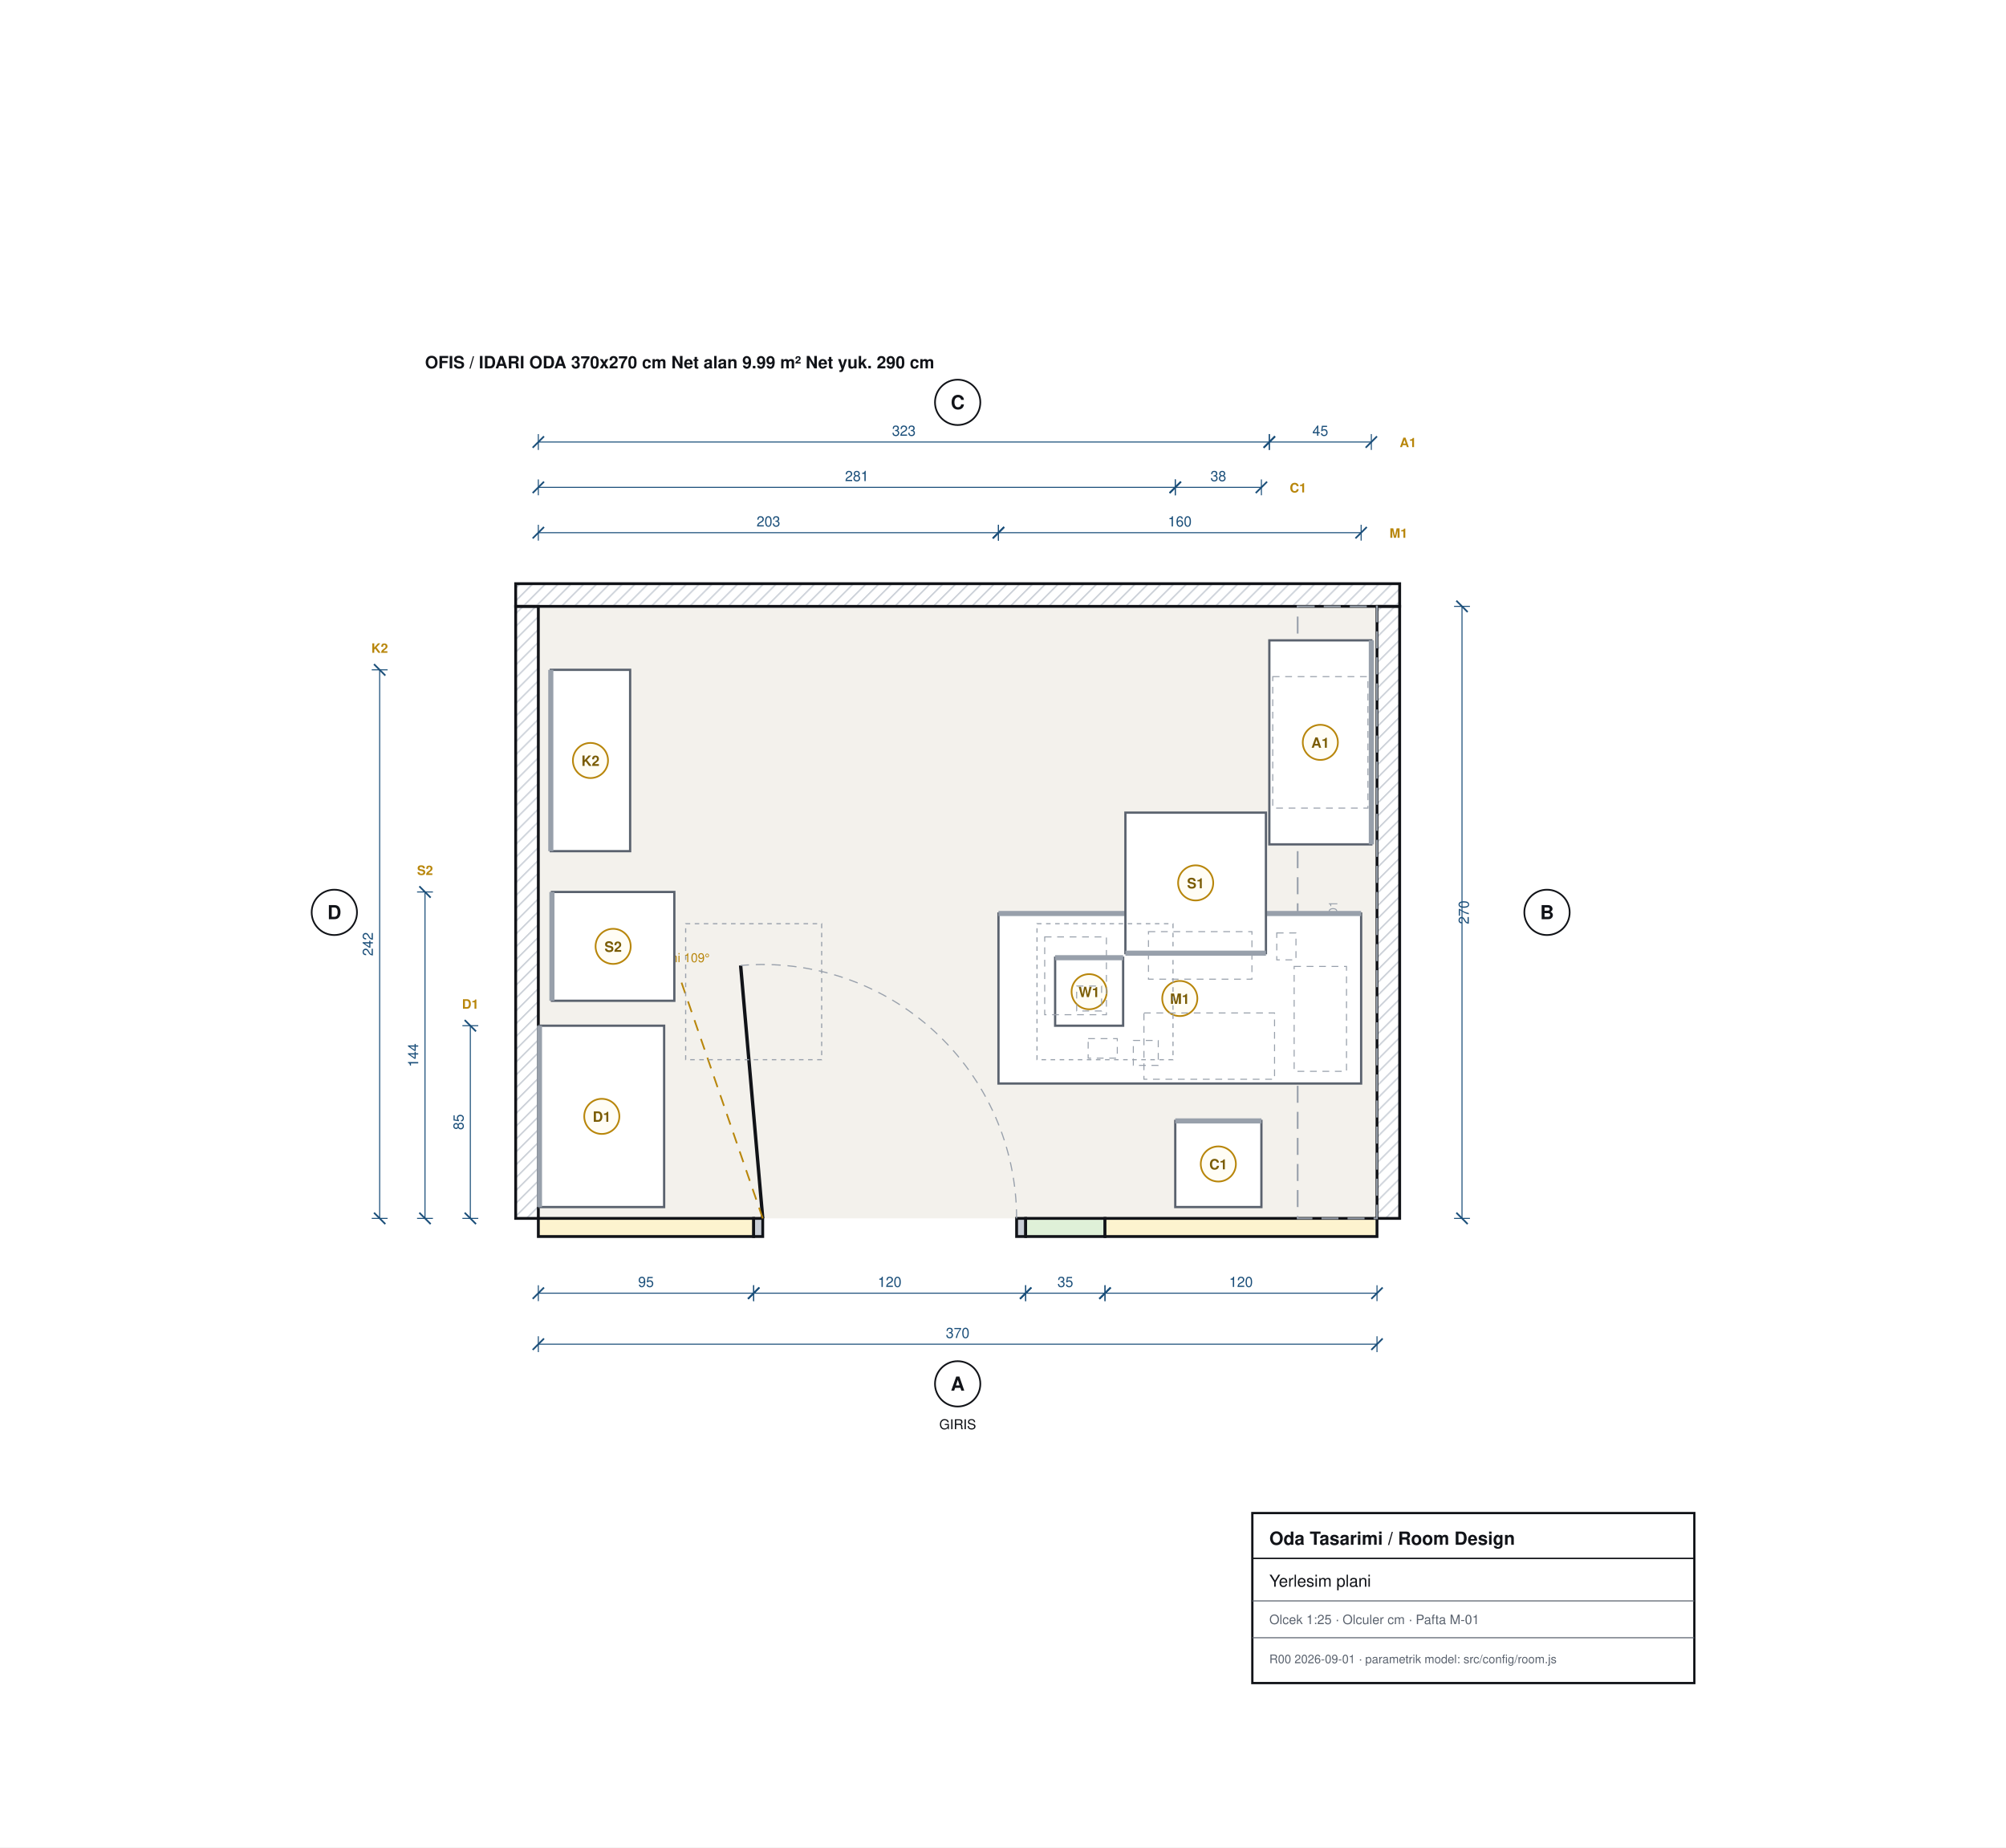
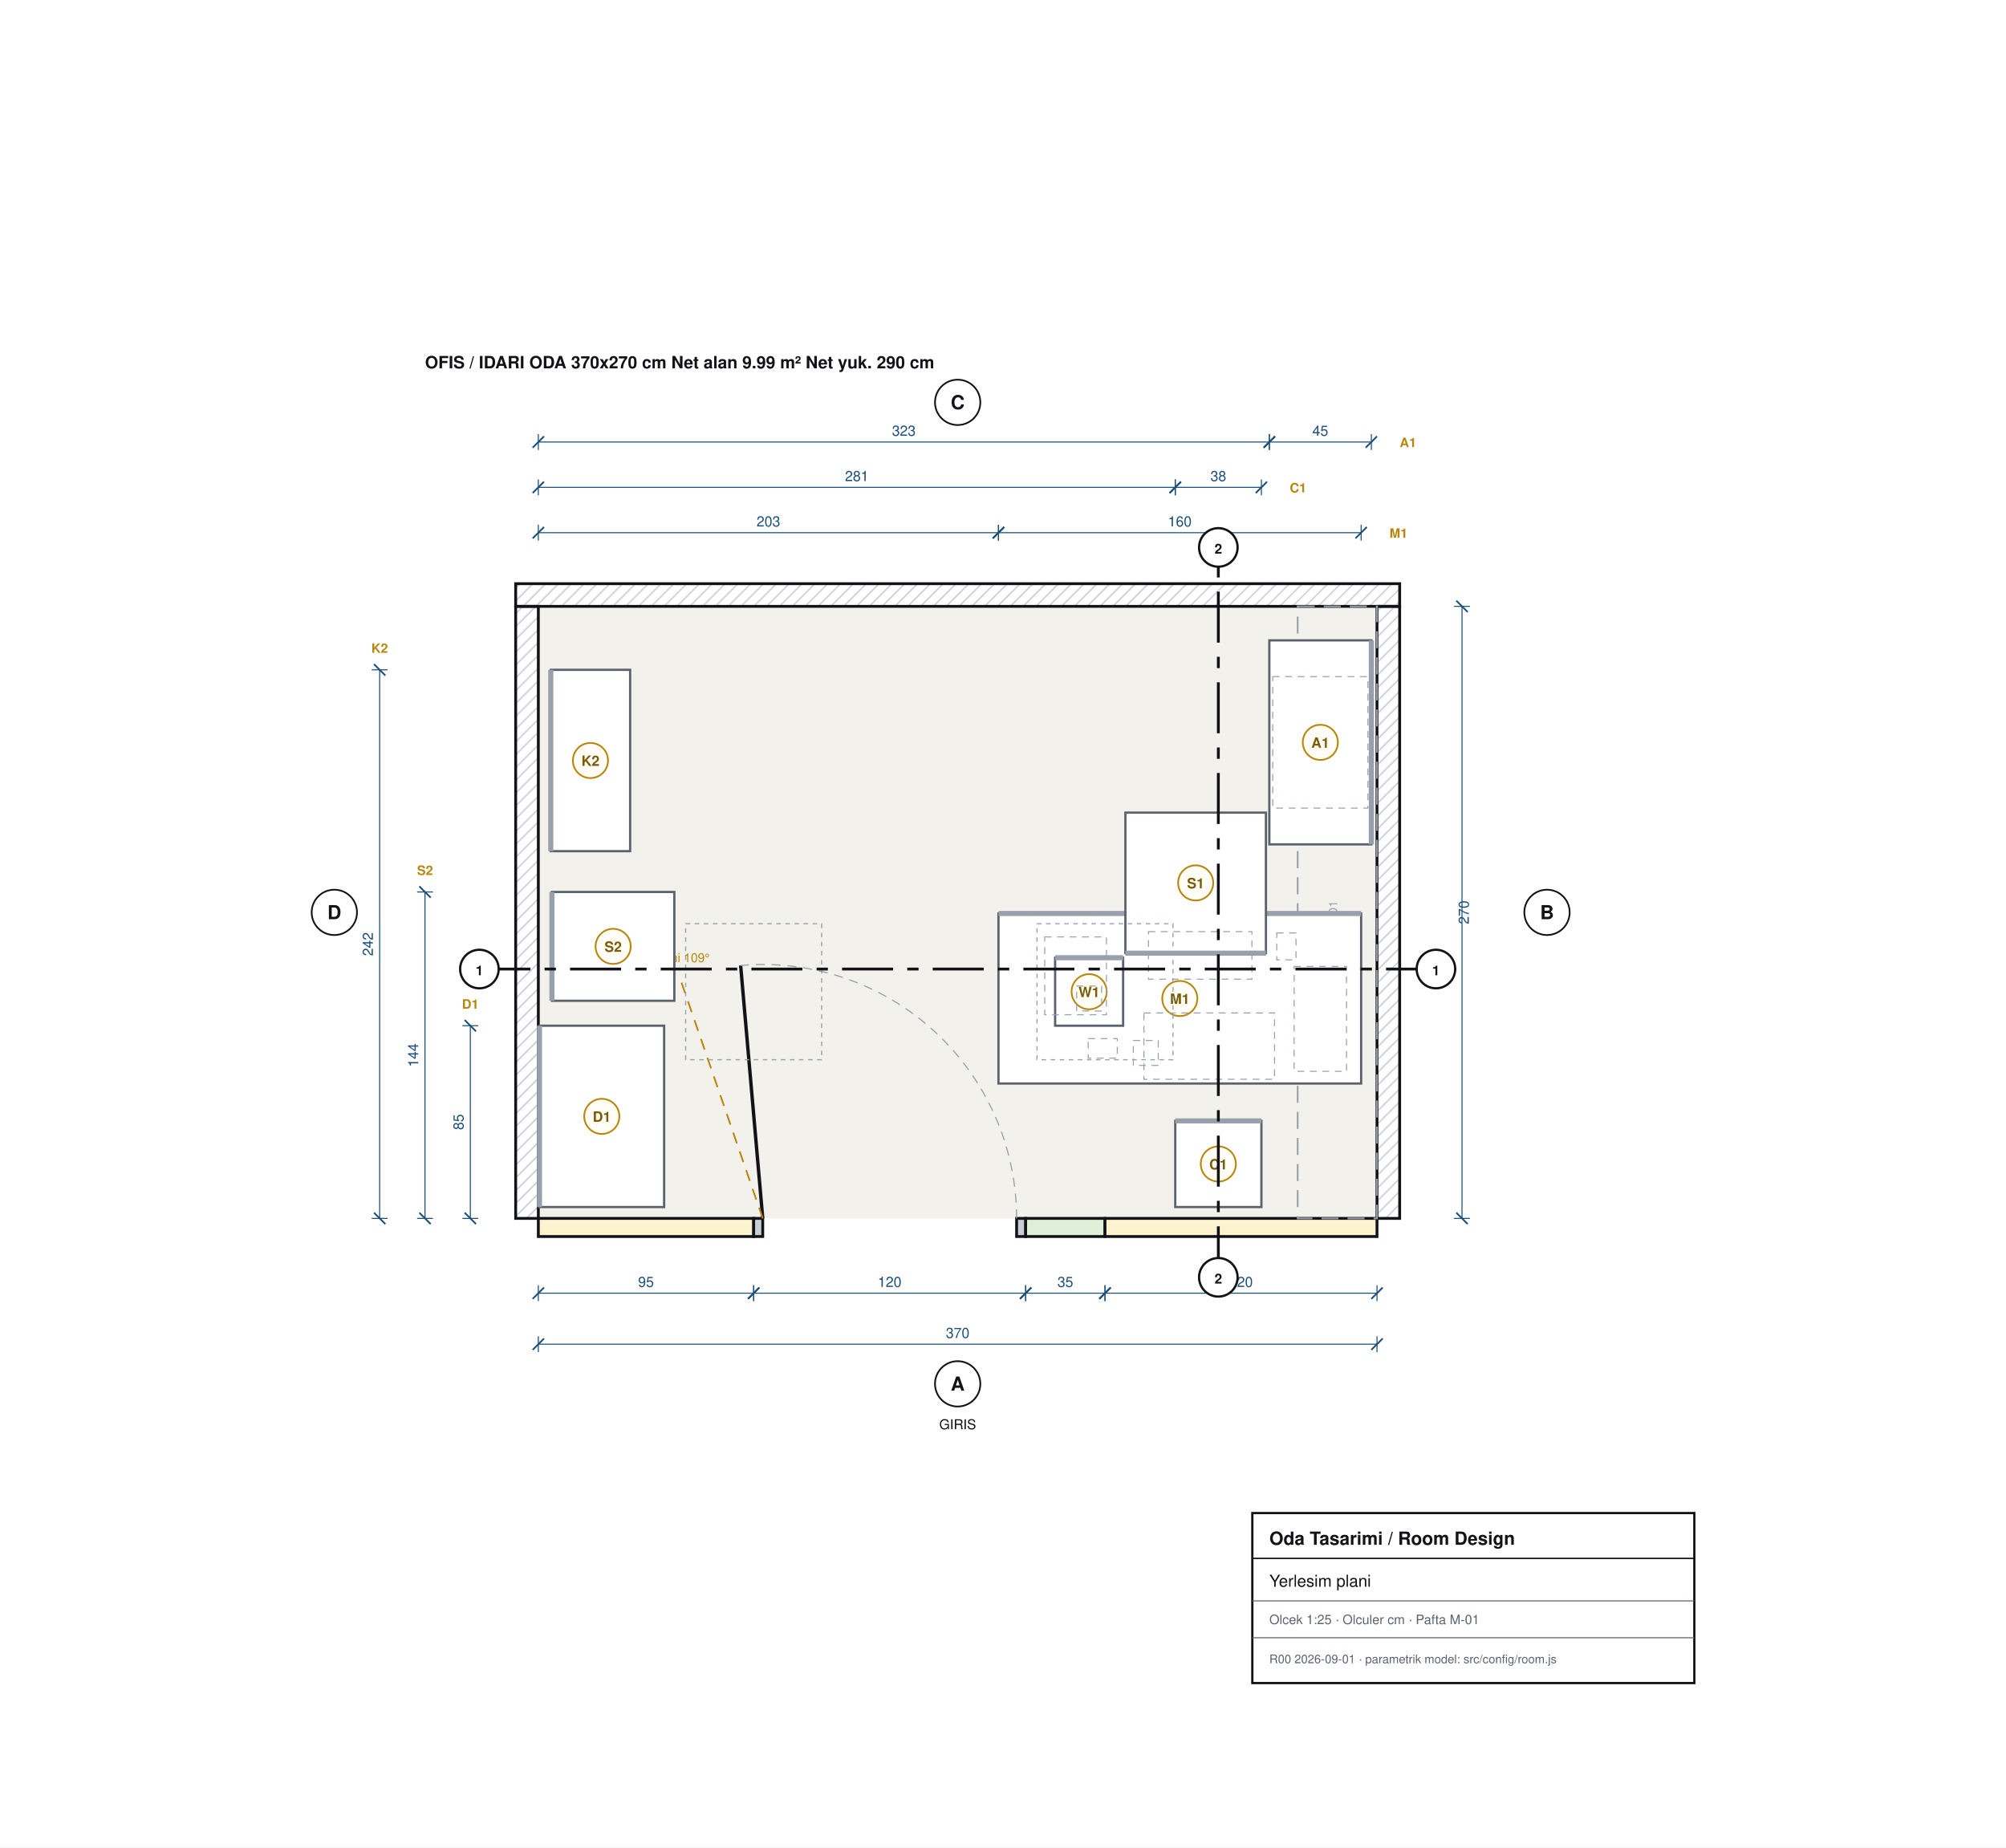
<svg xmlns="http://www.w3.org/2000/svg" width="354mm" height="326mm" viewBox="0 0 354 326" font-family="Helvetica,Arial,sans-serif">
  <rect width="354" height="326" fill="#ffffff" />
  <rect x="95.00" y="107.00" width="148.00" height="108.00" fill="#f3f1ec" stroke="none" stroke-width="0" />
  <defs>
    <pattern id="h" width="1.6" height="1.6" patternTransform="rotate(45)" patternUnits="userSpaceOnUse">
      <line x1="0" y1="0" x2="0" y2="1.6" stroke="#c9ced6" stroke-width="0.5" />
    </pattern>
  </defs>
  <rect x="91.00" y="107.00" width="4.00" height="108.00" fill="url(#h)" stroke="#111318" stroke-width="0.5" />
  <rect x="243.00" y="107.00" width="4.00" height="108.00" fill="url(#h)" stroke="#111318" stroke-width="0.5" />
  <rect x="91.00" y="103.00" width="156.00" height="4.00" fill="url(#h)" stroke="#111318" stroke-width="0.5" />
  <rect x="95.00" y="215.00" width="38.00" height="3.20" fill="#fdf3cf" stroke="#111318" stroke-width="0.5" />
  <rect x="133.00" y="215.00" width="1.60" height="3.20" fill="#c9ced6" stroke="#111318" stroke-width="0.5" />
  <rect x="179.40" y="215.00" width="1.60" height="3.20" fill="#c9ced6" stroke="#111318" stroke-width="0.5" />
  <line x1="134.60" y1="215.00" x2="130.70" y2="170.37" stroke="#111318" stroke-width="0.6" />
  <path d="M 179.40 215.00 A 44.80 44.80 0 0 0 130.70 170.37" fill="none" stroke="#98a0ab" stroke-width="0.2" stroke-dasharray="1.6 1.2" />
  <line x1="134.60" y1="215.00" x2="120.01" y2="172.64" stroke="#b8860b" stroke-width="0.3" stroke-dasharray="2 1.5" />
  <text x="119.72" y="169.79" font-size="2.2" fill="#b8860b" text-anchor="middle">azami 109°</text>
  <rect x="181.00" y="215.00" width="14.00" height="3.20" fill="#dff0d8" stroke="#111318" stroke-width="0.5" />
  <rect x="195.00" y="215.00" width="48.00" height="3.20" fill="#fdf3cf" stroke="#111318" stroke-width="0.5" />
  <rect x="229.00" y="107.00" width="14.00" height="108.00" fill="none" stroke="#98a0ab" stroke-width="0.3" stroke-dasharray="3 1.6" />
  <text x="236.00" y="161.00" font-size="2.1" fill="#98a0ab" text-anchor="middle" transform="rotate(-90 236.00 161.00)">AD1</text>
  <rect x="176.20" y="161.20" width="64.00" height="30.00" fill="#ffffff" stroke="#5a626e" stroke-width="0.4" />
  <line x1="176.20" y1="161.20" x2="240.20" y2="161.20" stroke="#98a0ab" stroke-width="0.9" />
  <circle cx="208.20" cy="176.20" r="3.10" fill="#fffdf5" stroke="#b8860b" stroke-width="0.3" />
  <text x="208.20" y="177.15" font-size="2.5" fill="#7a5c05" text-anchor="middle" font-weight="700">M1</text>
  <rect x="95.20" y="181.00" width="22.00" height="32.00" fill="#ffffff" stroke="#5a626e" stroke-width="0.4" />
  <line x1="95.20" y1="181.00" x2="95.20" y2="213.00" stroke="#98a0ab" stroke-width="0.9" />
  <circle cx="106.20" cy="197.00" r="3.10" fill="#fffdf5" stroke="#b8860b" stroke-width="0.3" />
  <text x="106.20" y="197.95" font-size="2.5" fill="#7a5c05" text-anchor="middle" font-weight="700">D1</text>
  <rect x="97.20" y="118.20" width="14.00" height="32.00" fill="#ffffff" stroke="#5a626e" stroke-width="0.4" />
  <line x1="97.20" y1="118.20" x2="97.20" y2="150.20" stroke="#98a0ab" stroke-width="0.9" />
  <circle cx="104.20" cy="134.20" r="3.10" fill="#fffdf5" stroke="#b8860b" stroke-width="0.3" />
  <text x="104.20" y="135.15" font-size="2.5" fill="#7a5c05" text-anchor="middle" font-weight="700">K2</text>
  <rect x="198.60" y="143.40" width="24.80" height="24.80" fill="#ffffff" stroke="#5a626e" stroke-width="0.4" />
  <line x1="198.60" y1="168.20" x2="223.40" y2="168.20" stroke="#98a0ab" stroke-width="0.9" />
  <circle cx="211.00" cy="155.80" r="3.10" fill="#fffdf5" stroke="#b8860b" stroke-width="0.3" />
  <text x="211.00" y="156.75" font-size="2.5" fill="#7a5c05" text-anchor="middle" font-weight="700">S1</text>
  <rect x="97.40" y="157.40" width="21.60" height="19.20" fill="#ffffff" stroke="#5a626e" stroke-width="0.4" />
  <line x1="97.40" y1="157.40" x2="97.40" y2="176.60" stroke="#98a0ab" stroke-width="0.9" />
  <circle cx="108.20" cy="167.00" r="3.10" fill="#fffdf5" stroke="#b8860b" stroke-width="0.3" />
  <text x="108.20" y="167.95" font-size="2.5" fill="#7a5c05" text-anchor="middle" font-weight="700">S2</text>
  <rect x="224.00" y="113.00" width="18.00" height="36.00" fill="#ffffff" stroke="#5a626e" stroke-width="0.4" />
  <line x1="242.00" y1="113.00" x2="242.00" y2="149.00" stroke="#98a0ab" stroke-width="0.9" />
  <circle cx="233.00" cy="131.00" r="3.10" fill="#fffdf5" stroke="#b8860b" stroke-width="0.3" />
  <text x="233.00" y="131.95" font-size="2.5" fill="#7a5c05" text-anchor="middle" font-weight="700">A1</text>
  <rect x="207.40" y="197.80" width="15.20" height="15.20" fill="#ffffff" stroke="#5a626e" stroke-width="0.4" />
  <line x1="207.40" y1="197.80" x2="222.60" y2="197.80" stroke="#98a0ab" stroke-width="0.9" />
  <circle cx="215.00" cy="205.40" r="3.10" fill="#fffdf5" stroke="#b8860b" stroke-width="0.3" />
  <text x="215.00" y="206.35" font-size="2.5" fill="#7a5c05" text-anchor="middle" font-weight="700">C1</text>
  <rect x="186.20" y="169.00" width="12.00" height="12.00" fill="#ffffff" stroke="#5a626e" stroke-width="0.4" />
  <line x1="186.20" y1="169.00" x2="198.20" y2="169.00" stroke="#98a0ab" stroke-width="0.9" />
  <circle cx="192.20" cy="175.00" r="3.10" fill="#fffdf5" stroke="#b8860b" stroke-width="0.3" />
  <text x="192.20" y="175.95" font-size="2.5" fill="#7a5c05" text-anchor="middle" font-weight="700">W1</text>
  <rect x="201.87" y="178.75" width="23.05" height="11.70" fill="none" stroke="#98a0ab" stroke-width="0.18" stroke-dasharray="1.2 1" />
  <rect x="228.38" y="170.54" width="9.24" height="18.51" fill="none" stroke="#98a0ab" stroke-width="0.18" stroke-dasharray="1.2 1" />
  <rect x="202.67" y="164.40" width="18.26" height="8.39" fill="none" stroke="#98a0ab" stroke-width="0.18" stroke-dasharray="1.2 1" />
  <rect x="225.31" y="164.63" width="3.39" height="4.75" fill="none" stroke="#98a0ab" stroke-width="0.18" stroke-dasharray="1.2 1" />
  <rect x="184.36" y="165.33" width="10.89" height="13.73" fill="none" stroke="#98a0ab" stroke-width="0.18" stroke-dasharray="1.2 1" />
  <rect x="200.00" y="183.60" width="4.40" height="4.40" fill="none" stroke="#98a0ab" stroke-width="0.18" stroke-dasharray="1.2 1" />
  <rect x="192.03" y="183.28" width="5.14" height="3.44" fill="none" stroke="#98a0ab" stroke-width="0.18" stroke-dasharray="1.2 1" />
  <rect x="190.00" y="174.00" width="4.40" height="4.40" fill="none" stroke="#98a0ab" stroke-width="0.18" stroke-dasharray="1.2 1" />
  <rect x="224.60" y="119.40" width="16.80" height="23.20" fill="none" stroke="#98a0ab" stroke-width="0.18" stroke-dasharray="1.2 1" />
  <rect x="121.00" y="163.00" width="24.00" height="24.00" fill="none" stroke="#98a0ab" stroke-width="0.2" stroke-dasharray="0.8 0.8" />
  <rect x="183.00" y="163.00" width="24.00" height="24.00" fill="none" stroke="#98a0ab" stroke-width="0.2" stroke-dasharray="0.8 0.8" />
  <line x1="95.00" y1="226.80" x2="95.00" y2="229.60" stroke="#1b4f7a" stroke-width="0.18" />
  <line x1="133.00" y1="226.80" x2="133.00" y2="229.60" stroke="#1b4f7a" stroke-width="0.18" />
  <line x1="95.00" y1="228.20" x2="133.00" y2="228.20" stroke="#1b4f7a" stroke-width="0.18" />
  <line x1="94.00" y1="229.20" x2="96.00" y2="227.20" stroke="#1b4f7a" stroke-width="0.3" />
  <line x1="132.00" y1="229.20" x2="134.00" y2="227.20" stroke="#1b4f7a" stroke-width="0.3" />
  <text x="114.00" y="227.10" font-size="2.5" fill="#1b4f7a" text-anchor="middle">95</text>
  <line x1="133.00" y1="226.80" x2="133.00" y2="229.60" stroke="#1b4f7a" stroke-width="0.18" />
  <line x1="181.00" y1="226.80" x2="181.00" y2="229.60" stroke="#1b4f7a" stroke-width="0.18" />
  <line x1="133.00" y1="228.20" x2="181.00" y2="228.20" stroke="#1b4f7a" stroke-width="0.18" />
  <line x1="132.00" y1="229.20" x2="134.00" y2="227.20" stroke="#1b4f7a" stroke-width="0.3" />
  <line x1="180.00" y1="229.20" x2="182.00" y2="227.20" stroke="#1b4f7a" stroke-width="0.3" />
  <text x="157.00" y="227.10" font-size="2.5" fill="#1b4f7a" text-anchor="middle">120</text>
  <line x1="181.00" y1="226.80" x2="181.00" y2="229.60" stroke="#1b4f7a" stroke-width="0.18" />
  <line x1="195.00" y1="226.80" x2="195.00" y2="229.60" stroke="#1b4f7a" stroke-width="0.18" />
  <line x1="181.00" y1="228.20" x2="195.00" y2="228.20" stroke="#1b4f7a" stroke-width="0.18" />
  <line x1="180.00" y1="229.20" x2="182.00" y2="227.20" stroke="#1b4f7a" stroke-width="0.3" />
  <line x1="194.00" y1="229.20" x2="196.00" y2="227.20" stroke="#1b4f7a" stroke-width="0.3" />
  <text x="188.00" y="227.10" font-size="2.5" fill="#1b4f7a" text-anchor="middle">35</text>
  <line x1="195.00" y1="226.80" x2="195.00" y2="229.60" stroke="#1b4f7a" stroke-width="0.18" />
  <line x1="243.00" y1="226.80" x2="243.00" y2="229.60" stroke="#1b4f7a" stroke-width="0.18" />
  <line x1="195.00" y1="228.20" x2="243.00" y2="228.20" stroke="#1b4f7a" stroke-width="0.18" />
  <line x1="194.00" y1="229.20" x2="196.00" y2="227.20" stroke="#1b4f7a" stroke-width="0.3" />
  <line x1="242.00" y1="229.20" x2="244.00" y2="227.20" stroke="#1b4f7a" stroke-width="0.3" />
  <text x="219.00" y="227.10" font-size="2.5" fill="#1b4f7a" text-anchor="middle">120</text>
  <line x1="95.00" y1="235.80" x2="95.00" y2="238.60" stroke="#1b4f7a" stroke-width="0.18" />
  <line x1="243.00" y1="235.80" x2="243.00" y2="238.60" stroke="#1b4f7a" stroke-width="0.18" />
  <line x1="95.00" y1="237.20" x2="243.00" y2="237.20" stroke="#1b4f7a" stroke-width="0.18" />
  <line x1="94.00" y1="238.20" x2="96.00" y2="236.20" stroke="#1b4f7a" stroke-width="0.3" />
  <line x1="242.00" y1="238.20" x2="244.00" y2="236.20" stroke="#1b4f7a" stroke-width="0.3" />
  <text x="169.00" y="236.10" font-size="2.5" fill="#1b4f7a" text-anchor="middle">370</text>
  <line x1="259.40" y1="107.00" x2="256.60" y2="107.00" stroke="#1b4f7a" stroke-width="0.18" />
  <line x1="259.40" y1="215.00" x2="256.60" y2="215.00" stroke="#1b4f7a" stroke-width="0.18" />
  <line x1="258.00" y1="107.00" x2="258.00" y2="215.00" stroke="#1b4f7a" stroke-width="0.18" />
  <line x1="257.00" y1="106.00" x2="259.00" y2="108.00" stroke="#1b4f7a" stroke-width="0.3" />
  <line x1="257.00" y1="214.00" x2="259.00" y2="216.00" stroke="#1b4f7a" stroke-width="0.3" />
  <text x="259.20" y="161.00" font-size="2.5" fill="#1b4f7a" text-anchor="middle" transform="rotate(-90 259.20 161.00)">270</text>
  <line x1="95.00" y1="92.60" x2="95.00" y2="95.40" stroke="#1b4f7a" stroke-width="0.18" />
  <line x1="176.20" y1="92.60" x2="176.20" y2="95.40" stroke="#1b4f7a" stroke-width="0.18" />
  <line x1="95.00" y1="94.00" x2="176.20" y2="94.00" stroke="#1b4f7a" stroke-width="0.18" />
  <line x1="94.00" y1="95.00" x2="96.00" y2="93.00" stroke="#1b4f7a" stroke-width="0.3" />
  <line x1="175.20" y1="95.00" x2="177.20" y2="93.00" stroke="#1b4f7a" stroke-width="0.3" />
  <text x="135.60" y="92.90" font-size="2.5" fill="#1b4f7a" text-anchor="middle">203</text>
  <line x1="176.20" y1="92.60" x2="176.20" y2="95.40" stroke="#1b4f7a" stroke-width="0.18" />
  <line x1="240.20" y1="92.60" x2="240.20" y2="95.40" stroke="#1b4f7a" stroke-width="0.18" />
  <line x1="176.20" y1="94.00" x2="240.20" y2="94.00" stroke="#1b4f7a" stroke-width="0.18" />
  <line x1="175.20" y1="95.00" x2="177.20" y2="93.00" stroke="#1b4f7a" stroke-width="0.3" />
  <line x1="239.20" y1="95.00" x2="241.20" y2="93.00" stroke="#1b4f7a" stroke-width="0.3" />
  <text x="208.20" y="92.90" font-size="2.5" fill="#1b4f7a" text-anchor="middle">160</text>
  <text x="245.20" y="94.90" font-size="2.3" fill="#b8860b" text-anchor="start" font-weight="700">M1</text>
  <line x1="95.00" y1="84.60" x2="95.00" y2="87.40" stroke="#1b4f7a" stroke-width="0.18" />
  <line x1="207.40" y1="84.60" x2="207.40" y2="87.40" stroke="#1b4f7a" stroke-width="0.18" />
  <line x1="95.00" y1="86.00" x2="207.40" y2="86.00" stroke="#1b4f7a" stroke-width="0.18" />
  <line x1="94.00" y1="87.00" x2="96.00" y2="85.00" stroke="#1b4f7a" stroke-width="0.3" />
  <line x1="206.40" y1="87.00" x2="208.40" y2="85.00" stroke="#1b4f7a" stroke-width="0.3" />
  <text x="151.20" y="84.90" font-size="2.5" fill="#1b4f7a" text-anchor="middle">281</text>
  <line x1="207.40" y1="84.60" x2="207.40" y2="87.40" stroke="#1b4f7a" stroke-width="0.18" />
  <line x1="222.60" y1="84.60" x2="222.60" y2="87.40" stroke="#1b4f7a" stroke-width="0.18" />
  <line x1="207.40" y1="86.00" x2="222.60" y2="86.00" stroke="#1b4f7a" stroke-width="0.18" />
  <line x1="206.40" y1="87.00" x2="208.40" y2="85.00" stroke="#1b4f7a" stroke-width="0.3" />
  <line x1="221.60" y1="87.00" x2="223.60" y2="85.00" stroke="#1b4f7a" stroke-width="0.3" />
  <text x="215.00" y="84.90" font-size="2.5" fill="#1b4f7a" text-anchor="middle">38</text>
  <text x="227.60" y="86.90" font-size="2.3" fill="#b8860b" text-anchor="start" font-weight="700">C1</text>
  <line x1="95.00" y1="76.60" x2="95.00" y2="79.40" stroke="#1b4f7a" stroke-width="0.18" />
  <line x1="224.00" y1="76.60" x2="224.00" y2="79.40" stroke="#1b4f7a" stroke-width="0.18" />
  <line x1="95.00" y1="78.00" x2="224.00" y2="78.00" stroke="#1b4f7a" stroke-width="0.18" />
  <line x1="94.00" y1="79.00" x2="96.00" y2="77.00" stroke="#1b4f7a" stroke-width="0.3" />
  <line x1="223.00" y1="79.00" x2="225.00" y2="77.00" stroke="#1b4f7a" stroke-width="0.3" />
  <text x="159.50" y="76.90" font-size="2.5" fill="#1b4f7a" text-anchor="middle">323</text>
  <line x1="224.00" y1="76.60" x2="224.00" y2="79.40" stroke="#1b4f7a" stroke-width="0.18" />
  <line x1="242.00" y1="76.60" x2="242.00" y2="79.40" stroke="#1b4f7a" stroke-width="0.18" />
  <line x1="224.00" y1="78.00" x2="242.00" y2="78.00" stroke="#1b4f7a" stroke-width="0.18" />
  <line x1="223.00" y1="79.00" x2="225.00" y2="77.00" stroke="#1b4f7a" stroke-width="0.3" />
  <line x1="241.00" y1="79.00" x2="243.00" y2="77.00" stroke="#1b4f7a" stroke-width="0.3" />
  <text x="233.00" y="76.90" font-size="2.5" fill="#1b4f7a" text-anchor="middle">45</text>
  <text x="247.00" y="78.90" font-size="2.3" fill="#b8860b" text-anchor="start" font-weight="700">A1</text>
  <line x1="81.60" y1="181.00" x2="84.40" y2="181.00" stroke="#1b4f7a" stroke-width="0.18" />
  <line x1="81.60" y1="215.00" x2="84.40" y2="215.00" stroke="#1b4f7a" stroke-width="0.18" />
  <line x1="83.00" y1="181.00" x2="83.00" y2="215.00" stroke="#1b4f7a" stroke-width="0.18" />
  <line x1="82.00" y1="180.00" x2="84.00" y2="182.00" stroke="#1b4f7a" stroke-width="0.3" />
  <line x1="82.00" y1="214.00" x2="84.00" y2="216.00" stroke="#1b4f7a" stroke-width="0.3" />
  <text x="81.80" y="198.00" font-size="2.5" fill="#1b4f7a" text-anchor="middle" transform="rotate(-90 81.80 198.00)">85</text>
  <text x="83.00" y="178.00" font-size="2.3" fill="#b8860b" text-anchor="middle" font-weight="700">D1</text>
  <line x1="73.60" y1="157.40" x2="76.40" y2="157.40" stroke="#1b4f7a" stroke-width="0.18" />
  <line x1="73.60" y1="215.00" x2="76.40" y2="215.00" stroke="#1b4f7a" stroke-width="0.18" />
  <line x1="75.00" y1="157.40" x2="75.00" y2="215.00" stroke="#1b4f7a" stroke-width="0.18" />
  <line x1="74.00" y1="156.40" x2="76.00" y2="158.40" stroke="#1b4f7a" stroke-width="0.3" />
  <line x1="74.00" y1="214.00" x2="76.00" y2="216.00" stroke="#1b4f7a" stroke-width="0.3" />
  <text x="73.80" y="186.20" font-size="2.5" fill="#1b4f7a" text-anchor="middle" transform="rotate(-90 73.80 186.20)">144</text>
  <text x="75.00" y="154.40" font-size="2.3" fill="#b8860b" text-anchor="middle" font-weight="700">S2</text>
  <line x1="65.60" y1="118.20" x2="68.40" y2="118.20" stroke="#1b4f7a" stroke-width="0.18" />
  <line x1="65.60" y1="215.00" x2="68.40" y2="215.00" stroke="#1b4f7a" stroke-width="0.18" />
  <line x1="67.00" y1="118.20" x2="67.00" y2="215.00" stroke="#1b4f7a" stroke-width="0.18" />
  <line x1="66.00" y1="117.20" x2="68.00" y2="119.20" stroke="#1b4f7a" stroke-width="0.3" />
  <line x1="66.00" y1="214.00" x2="68.00" y2="216.00" stroke="#1b4f7a" stroke-width="0.3" />
  <text x="65.80" y="166.60" font-size="2.5" fill="#1b4f7a" text-anchor="middle" transform="rotate(-90 65.80 166.60)">242</text>
  <text x="67.00" y="115.20" font-size="2.3" fill="#b8860b" text-anchor="middle" font-weight="700">K2</text>
+   <line x1="84.60" y1="171.00" x2="253.40" y2="171.00" stroke="#111318" stroke-width="0.5" stroke-dasharray="9 2.5 2 2.5" />
+   <circle cx="84.60" cy="171.00" r="3.40" fill="#fff" stroke="#111318" stroke-width="0.4" />
+   <text x="84.60" y="172.10" font-size="2.4" fill="#111318" text-anchor="middle" font-weight="700">1</text>
+   <circle cx="253.40" cy="171.00" r="3.40" fill="#fff" stroke="#111318" stroke-width="0.4" />
+   <text x="253.40" y="172.10" font-size="2.4" fill="#111318" text-anchor="middle" font-weight="700">1</text>
+   <line x1="215.00" y1="225.40" x2="215.00" y2="96.60" stroke="#111318" stroke-width="0.5" stroke-dasharray="9 2.5 2 2.5" />
+   <circle cx="215.00" cy="225.40" r="3.40" fill="#fff" stroke="#111318" stroke-width="0.4" />
+   <text x="215.00" y="226.50" font-size="2.4" fill="#111318" text-anchor="middle" font-weight="700">2</text>
+   <circle cx="215.00" cy="96.60" r="3.40" fill="#fff" stroke="#111318" stroke-width="0.4" />
+   <text x="215.00" y="97.70" font-size="2.4" fill="#111318" text-anchor="middle" font-weight="700">2</text>
  <circle cx="169.00" cy="244.20" r="4.00" fill="#fff" stroke="#111318" stroke-width="0.3" />
  <text x="169.00" y="245.40" font-size="3.4" fill="#111318" text-anchor="middle" font-weight="700">A</text>
  <circle cx="273.00" cy="161.00" r="4.00" fill="#fff" stroke="#111318" stroke-width="0.3" />
  <text x="273.00" y="162.20" font-size="3.4" fill="#111318" text-anchor="middle" font-weight="700">B</text>
  <circle cx="169.00" cy="71.00" r="4.00" fill="#fff" stroke="#111318" stroke-width="0.3" />
  <text x="169.00" y="72.20" font-size="3.4" fill="#111318" text-anchor="middle" font-weight="700">C</text>
  <circle cx="59.00" cy="161.00" r="4.00" fill="#fff" stroke="#111318" stroke-width="0.3" />
  <text x="59.00" y="162.20" font-size="3.4" fill="#111318" text-anchor="middle" font-weight="700">D</text>
  <text x="169.00" y="252.20" font-size="2.4" fill="#111318" text-anchor="middle">GIRIS</text>
  <text x="75.00" y="65.00" font-size="3" fill="#111318" text-anchor="start" font-weight="700">OFIS / IDARI ODA   370x270 cm   Net alan 9.99 m²   Net yuk. 290 cm</text>
  <rect x="221.00" y="267.00" width="78.00" height="30.00" fill="#ffffff" stroke="#111318" stroke-width="0.4" />
  <line x1="221.00" y1="275.00" x2="299.00" y2="275.00" stroke="#111318" stroke-width="0.25" />
  <line x1="221.00" y1="282.50" x2="299.00" y2="282.50" stroke="#5a626e" stroke-width="0.18" />
  <line x1="221.00" y1="289.00" x2="299.00" y2="289.00" stroke="#5a626e" stroke-width="0.18" />
  <text x="224.00" y="272.60" font-size="3.2" fill="#111318" text-anchor="start" font-weight="700">Oda Tasarimi / Room Design</text>
  <text x="224.00" y="280.00" font-size="2.9" fill="#111318" text-anchor="start">Yerlesim plani</text>
  <text x="224.00" y="286.60" font-size="2.3" fill="#5a626e" text-anchor="start">Olcek 1:25  ·  Olculer cm  ·  Pafta M-01</text>
  <text x="224.00" y="293.50" font-size="2.1" fill="#5a626e" text-anchor="start">R00  2026-09-01  ·  parametrik model: src/config/room.js</text>
</svg>
